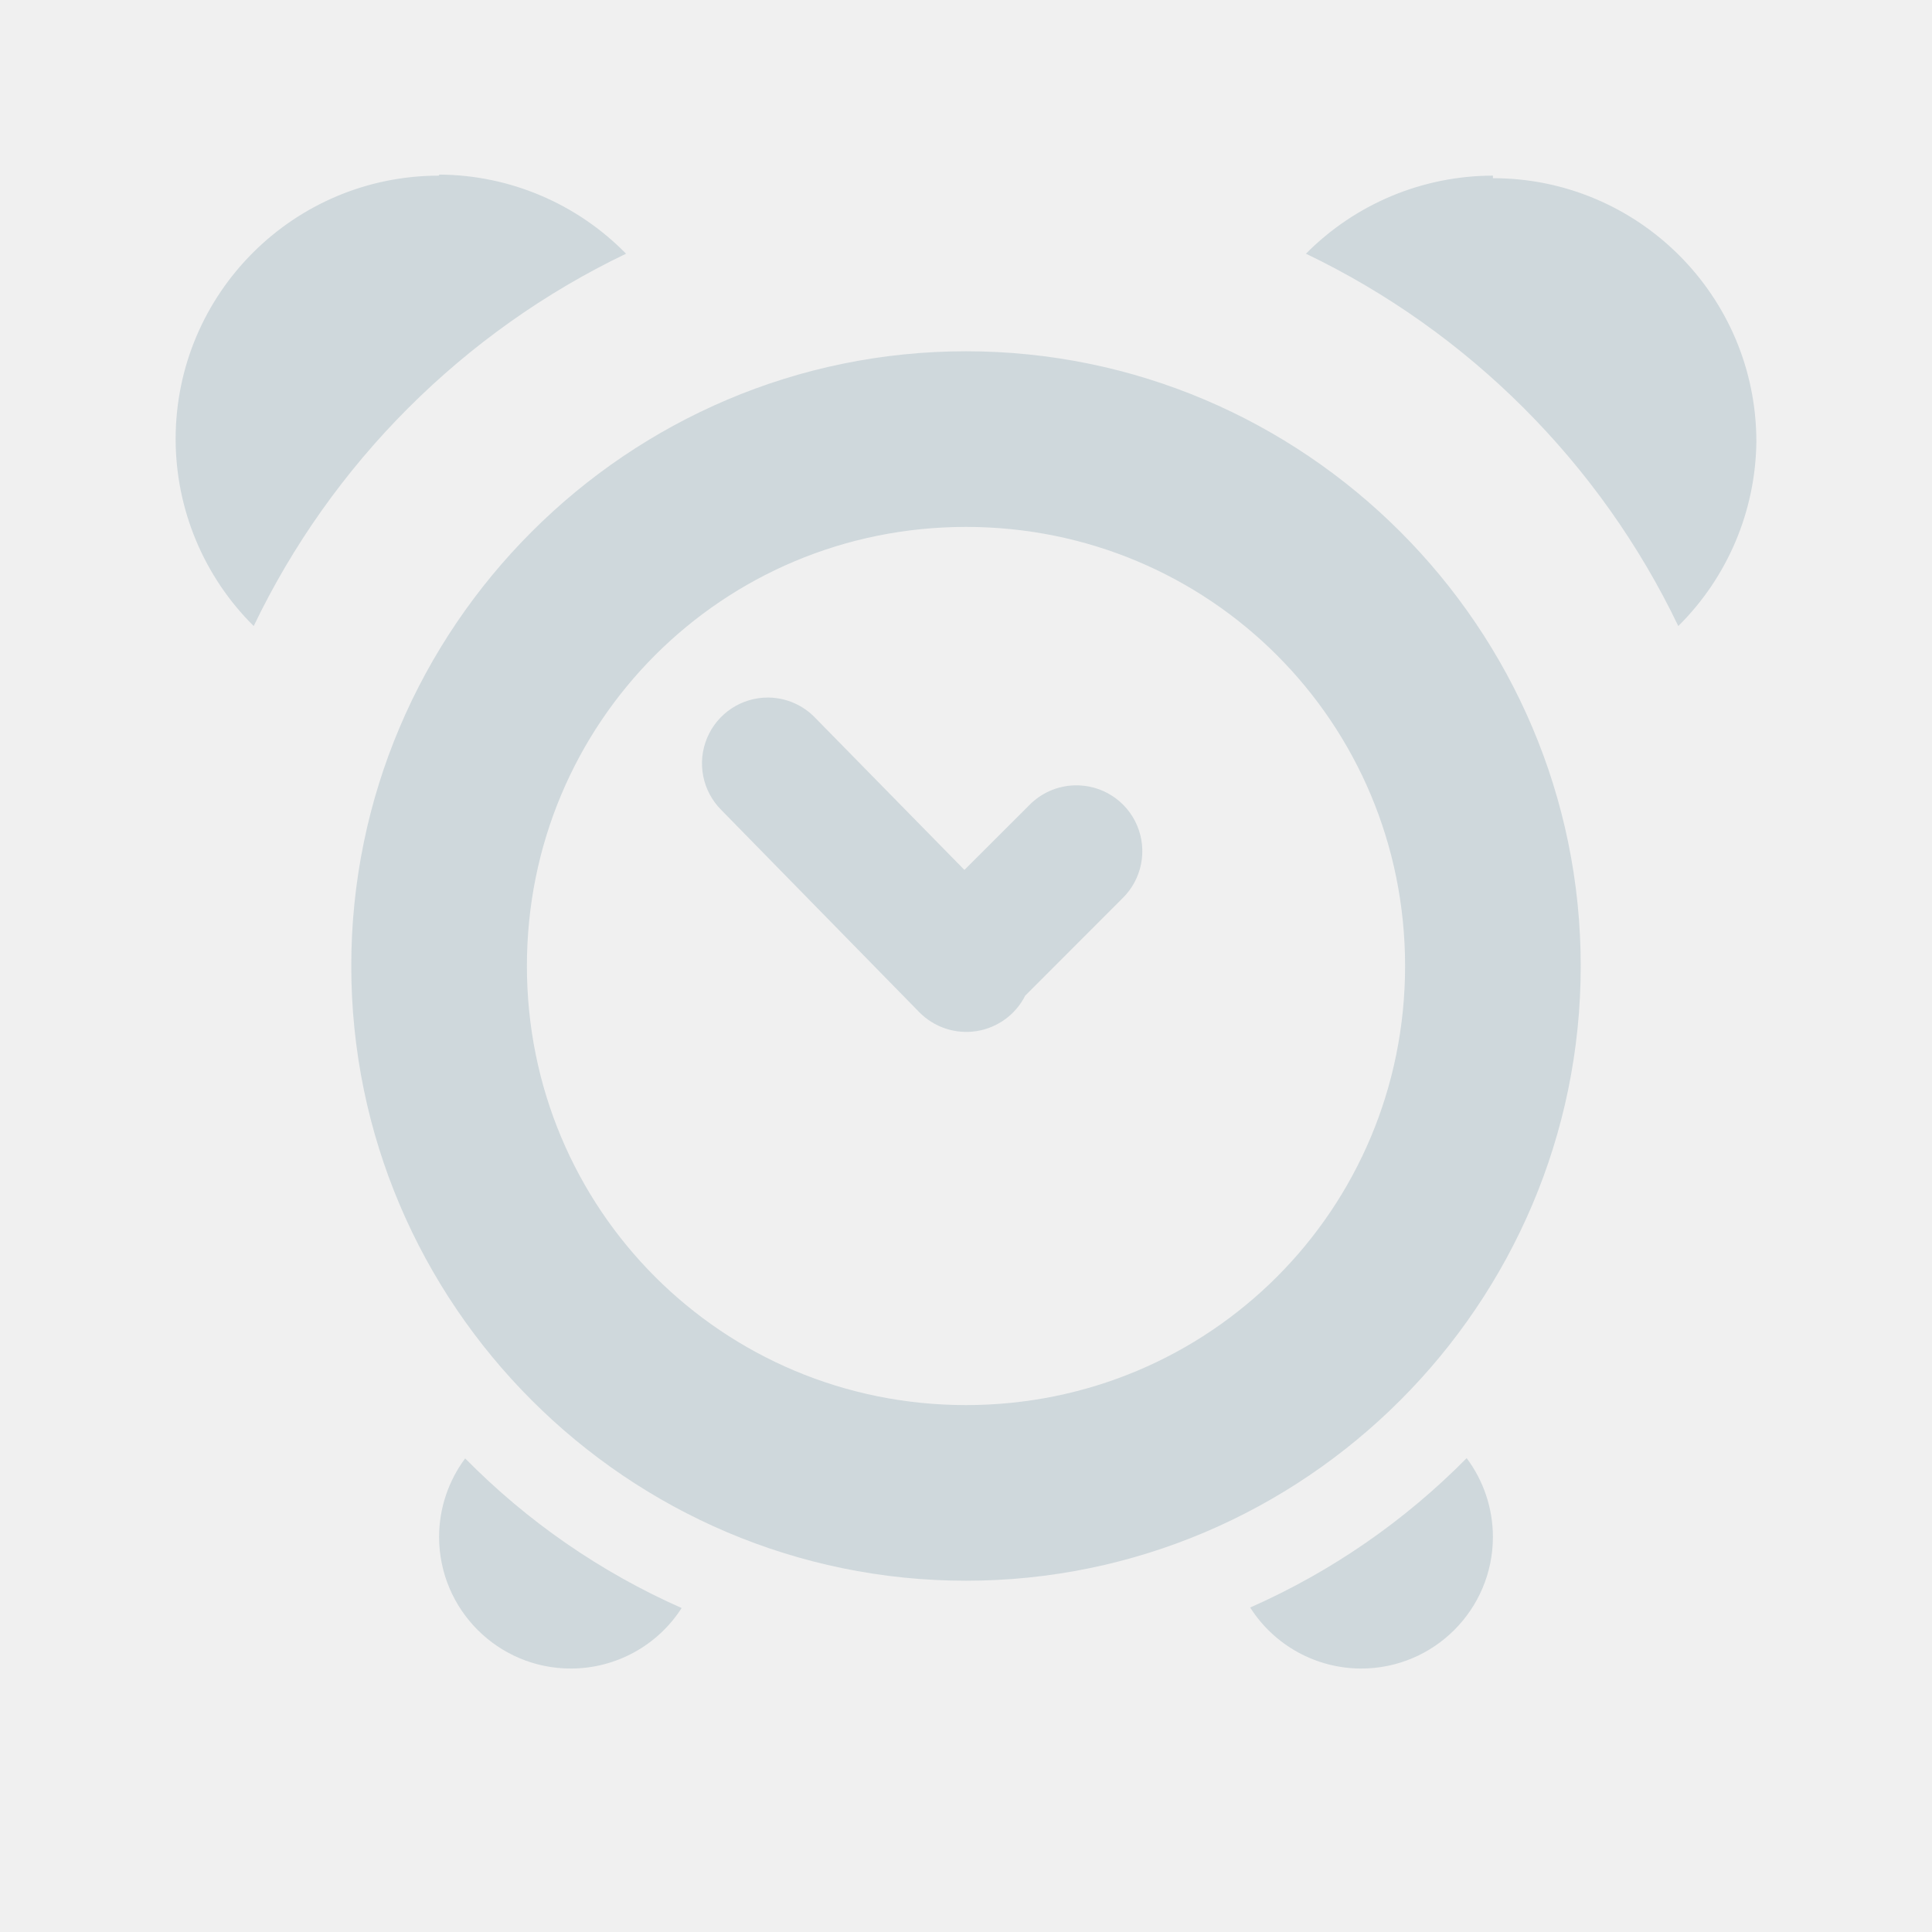
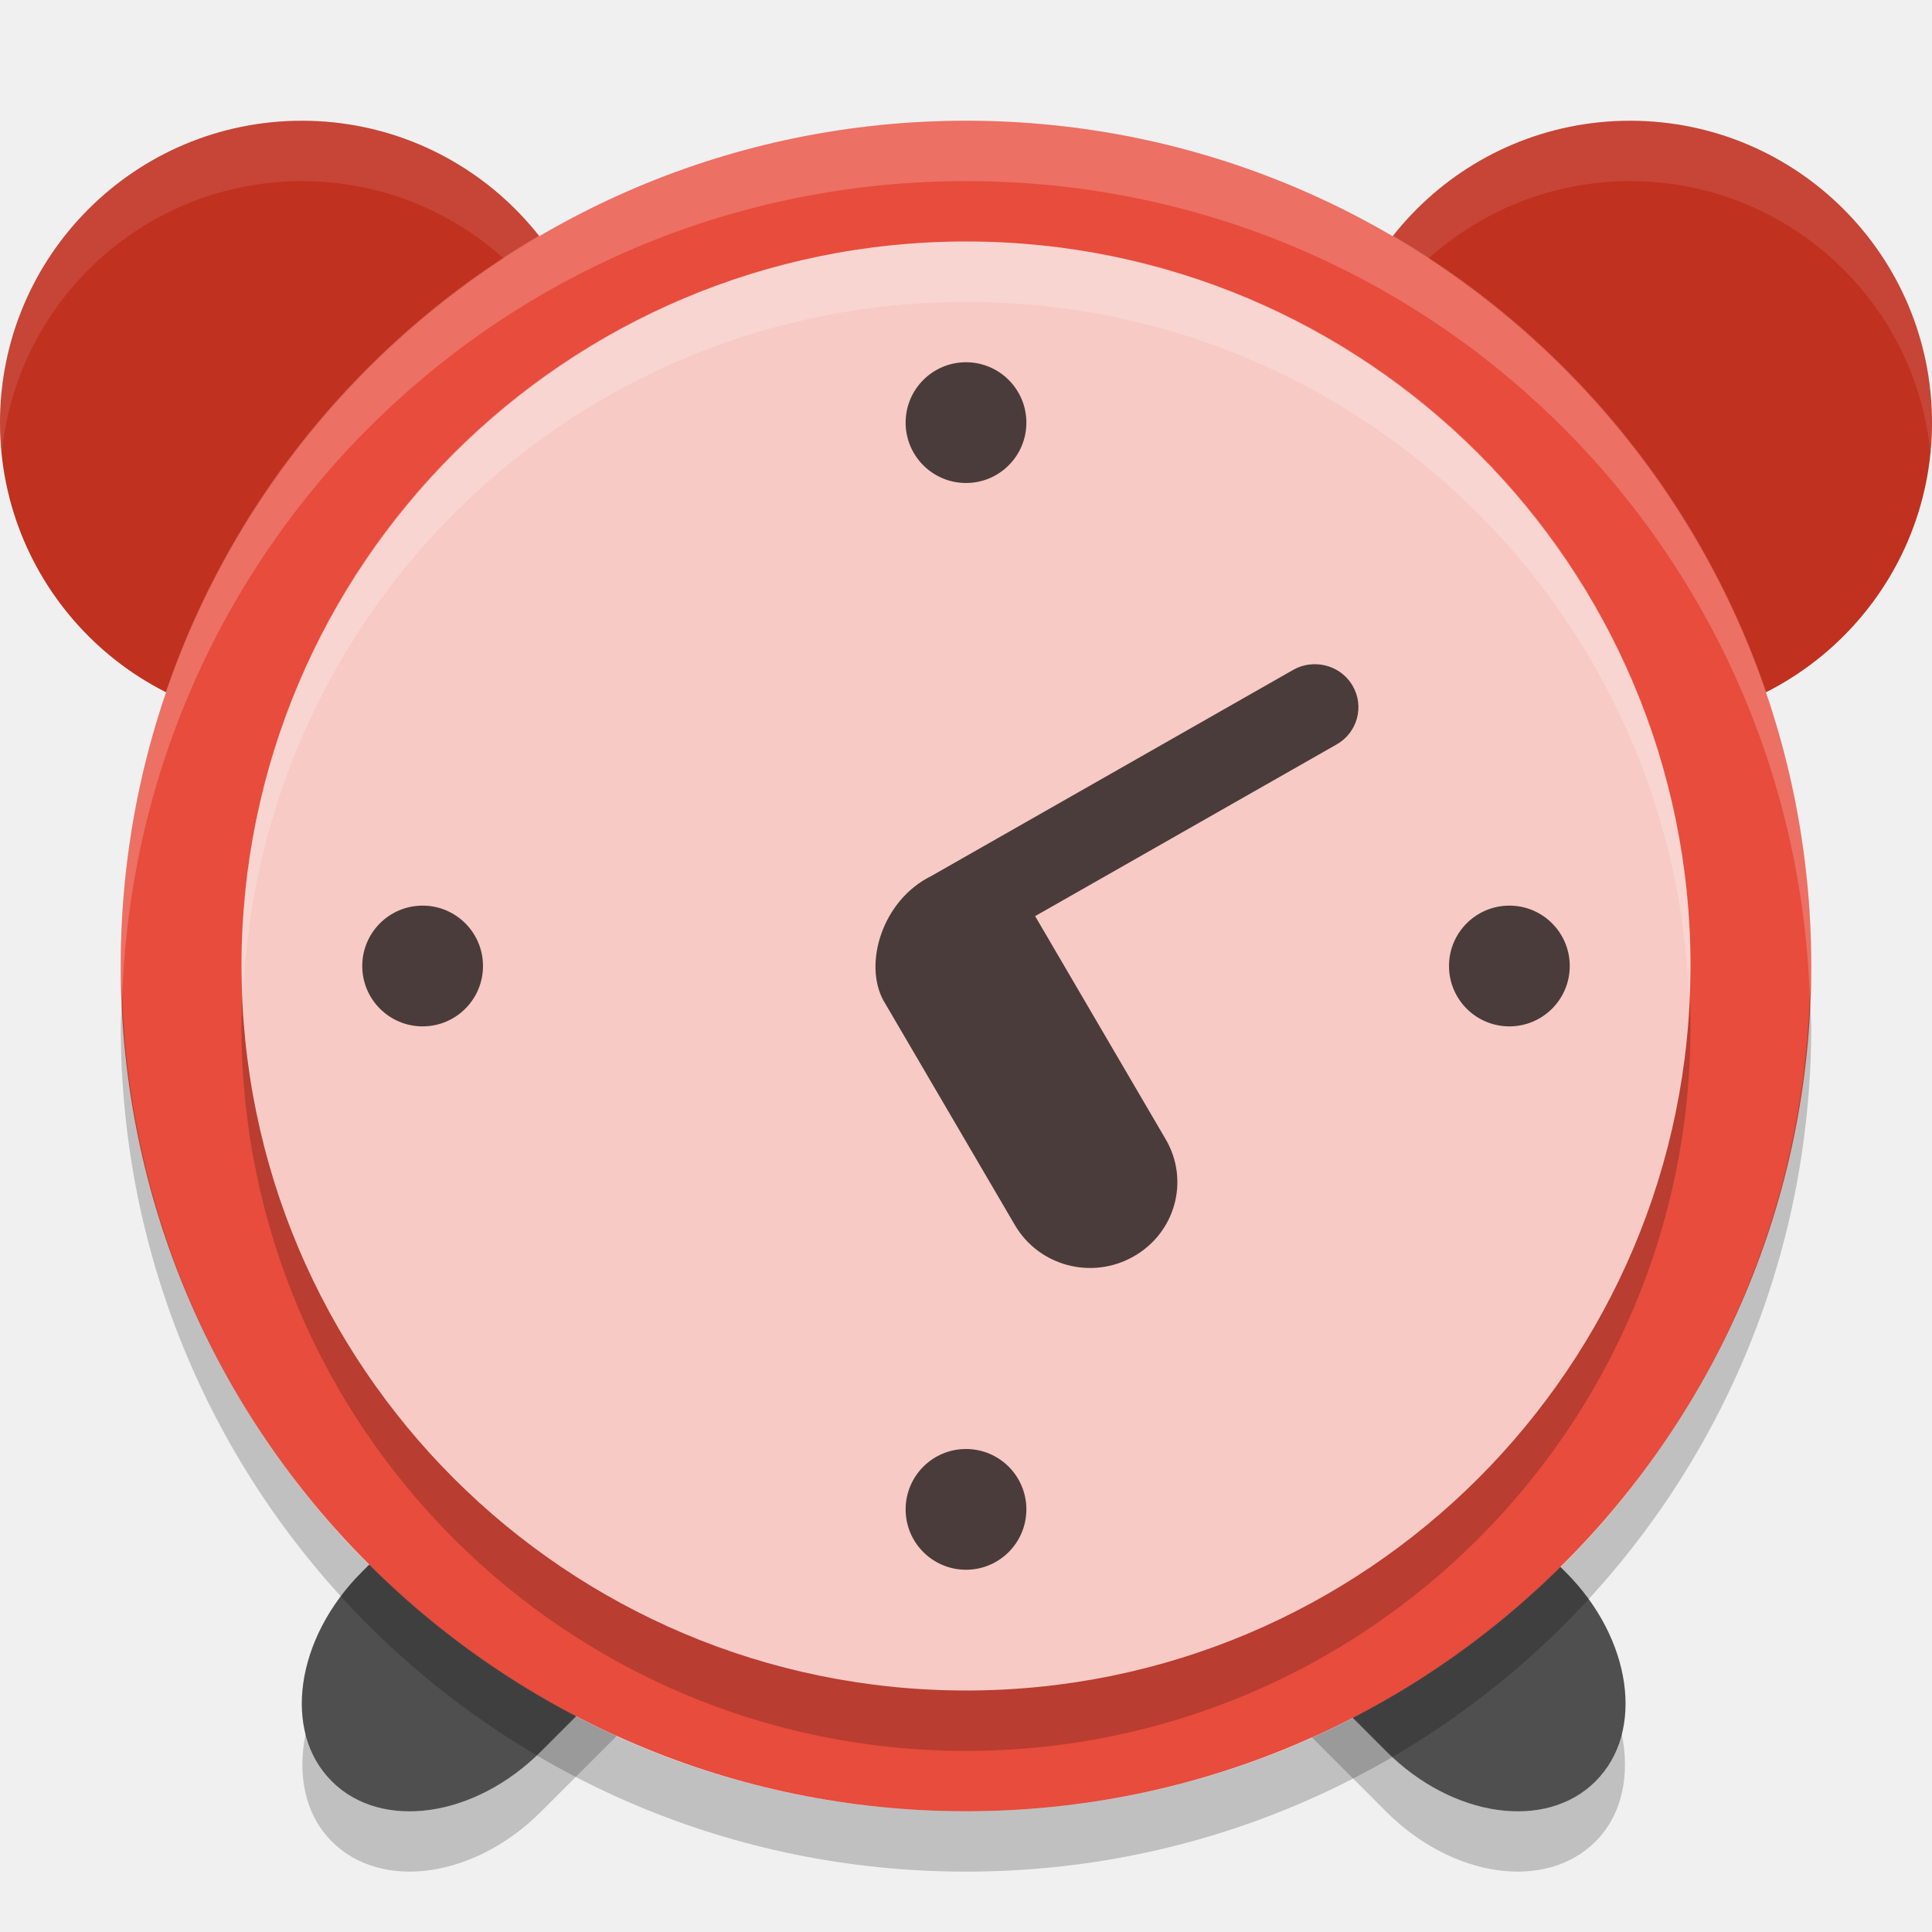
- <svg xmlns="http://www.w3.org/2000/svg" width="22" height="22" version="1.1" viewBox="0 0 22 22" style="enable-background:new">
+ <svg xmlns="http://www.w3.org/2000/svg" style="enable-background:new" width="32" height="32" version="1.1" viewBox="0 0 32 32">
+   <g id="22-22-kalarm">
+     <rect style="opacity:0.001" width="22" height="22" x="32" y="10" />
+     <path d="M 37 11.988 L 37 12 C 35.343 12 34 13.343 34 15 C 34.001 15.8 34.321 16.566 34.889 17.129 C 35.777 15.277 37.277 13.777 39.129 12.889 C 38.568 12.316 37.801 11.992 37 11.988 z M 49 12 C 48.2 12.001 47.434 12.321 46.871 12.889 C 48.723 13.777 50.223 15.277 51.111 17.129 C 51.672 16.573 51.992 15.819 52 15.029 C 52 13.372 50.657 12.029 49 12.029 L 49 12 z M 43 14 C 39.146 14 36 17.146 36 21 C 36 24.854 39.146 28 43 28 C 46.854 28 50 24.854 50 21 C 50 17.146 46.854 14 43 14 z M 43 16 C 45.773 16 48 18.227 48 21 C 48 23.773 45.773 26 43 26 C 40.227 26 38 23.773 38 21 C 38 18.227 40.227 16 43 16 z M 45.877 18.668 C 45.733 18.655 45.581 18.685 45.436 18.77 L 42.631 20.35 C 42.182 20.602 42.116 21.22 42.5 21.562 L 43.283 22.92 C 43.618 23.517 44.512 23.391 44.668 22.725 C 44.713 22.535 44.682 22.335 44.582 22.168 L 44.061 21.266 L 46.172 20.074 C 46.35 19.977 46.481 19.812 46.535 19.617 C 46.669 19.132 46.31 18.708 45.877 18.668 z M 48.701 26.604 C 47.994 27.321 47.158 27.898 46.236 28.305 C 46.511 28.737 46.988 28.999 47.5 29 C 48.328 29 49 28.328 49 27.5 C 49 27.177 48.895 26.862 48.701 26.604 z M 37.297 26.607 C 37.105 26.865 37.001 27.178 37 27.5 C 37 28.328 37.672 29 38.5 29 C 39.01 29 39.486 28.74 39.762 28.311 C 38.84 27.903 38.004 27.325 37.297 26.607 z" style="fill:#cfd8dc" />
+   </g>
  <g id="kalarm">
-     <rect width="22" height="22" x="0" y="0" style="opacity:0.001" />
-     <path d="M 5 1.988 L 5 2 A 3 3 0 0 0 2 5 A 3 3 0 0 0 2.889 7.129 C 3.777 5.277 5.277 3.777 7.129 2.889 A 3 3 0 0 0 5 1.988 z M 17 2 A 3 3 0 0 0 14.871 2.889 C 16.723 3.777 18.223 5.277 19.111 7.129 A 3 3 0 0 0 20 5.029 A 3 3 0 0 0 17 2.029 L 17 2 z M 11 4 C 7.146 4 4 7.146 4 11 C 4 14.854 7.146 18 11 18 C 14.854 18 18 14.854 18 11 C 18 7.146 14.854 4 11 4 z M 11 6 C 13.773 6 16 8.227 16 11 C 16 13.773 13.773 16 11 16 C 8.227 16 6 13.773 6 11 C 6 8.227 8.227 6 11 6 z M 8.75 7.943 A 0.75 0.75 0 0 0 8.215 9.225 L 10.467 11.525 A 0.751 0.751 0 0 0 11.674 11.338 L 12.781 10.23 A 0.75 0.75 0 0 0 12.234 8.943 A 0.75 0.75 0 0 0 11.719 9.17 L 10.982 9.906 L 9.285 8.176 A 0.75 0.75 0 0 0 8.75 7.943 z M 16.701 16.604 A 8 8 0 0 1 14.236 18.305 A 1.5 1.5 0 0 0 15.5 19 A 1.5 1.5 0 0 0 17 17.5 A 1.5 1.5 0 0 0 16.701 16.604 z M 5.297 16.607 A 1.5 1.5 0 0 0 5 17.5 A 1.5 1.5 0 0 0 6.5 19 A 1.5 1.5 0 0 0 7.762 18.311 A 8 8 0 0 1 5.297 16.607 z" style="fill:#cfd8dc" />
+     <rect width="32" height="32" x="0" y="0" style="opacity:0.001" />
+     <g>
+       <path style="fill:#4f4f4f" d="m 11.257,22.079 c -0.75,-0.04 -1.61,0.304 -2.296,0.99 l -2.97,2.97 c -1.097,1.097 -1.318,2.642 -0.495,3.465 0.823,0.823 2.368,0.602 3.465,-0.495 l 2.97,-2.97 c 1.097,-1.097 1.318,-2.642 0.495,-3.465 -0.308,-0.308 -0.719,-0.471 -1.169,-0.495 z m 9.408,0 c -0.45,0.024 -0.859,0.186 -1.168,0.495 -0.823,0.823 -0.602,2.368 0.495,3.465 l 2.97,2.97 c 1.097,1.097 2.642,1.318 3.465,0.495 0.823,-0.823 0.602,-2.368 -0.495,-3.465 l -2.97,-2.97 C 22.276,22.383 21.415,22.039 20.665,22.079 Z" />
+       <path style="fill:#c03120" d="M 5,2 A 5,5 0 0 0 0,7 5,5 0 0 0 5,12 5,5 0 0 0 10,7 5,5 0 0 0 5,2 Z m 22,0 a 5,5 0 0 0 -5,5 5,5 0 0 0 5,5 5,5 0 0 0 5,-5 5,5 0 0 0 -5,-5 z" />
+       <path style="opacity:0.1;fill:#ffffff" d="M 5,2 A 5,5 0 0 0 0,7 5,5 0 0 0 0.027,7.516 5,5 0 0 1 5,3 5,5 0 0 1 9.973,7.484 5,5 0 0 0 10,7 a 5,5 0 0 0 -5,-5 z M 27,2 A 5,5 0 0 0 22,7 5,5 0 0 0 22.027,7.516 5,5 0 0 1 27,3 5,5 0 0 1 31.973,7.484 5,5 0 0 0 32,7 5,5 0 0 0 27,2 Z" />
+       <path style="opacity:0.2" d="m 12.859,24.369 c -0.119,0.576 -0.427,1.17 -0.927,1.67 L 8.961,29.008 C 7.864,30.105 6.321,30.325 5.498,29.502 5.278,29.282 5.138,29.009 5.064,28.707 c -0.143,0.686 -0.014,1.348 0.433,1.795 0.823,0.823 2.366,0.603 3.463,-0.494 l 2.971,-2.971 c 0.803,-0.803 1.129,-1.844 0.927,-2.668 z m 6.205,0 c -0.201,0.824 0.125,1.865 0.928,2.668 l 2.969,2.971 c 1.097,1.097 2.642,1.317 3.465,0.494 0.447,-0.447 0.576,-1.109 0.433,-1.795 -0.073,0.302 -0.213,0.575 -0.433,0.795 -0.823,0.823 -2.368,0.603 -3.465,-0.494 l -2.969,-2.969 c -0.5,-0.5 -0.808,-1.094 -0.928,-1.67 z" />
+       <rect style="fill:#e74c3c" width="28" height="28" x="-30" y="-30" rx="14" ry="14" transform="matrix(0,-1,-1,0,0,0)" />
+       <rect style="opacity:0.2" width="24" height="24" x="-29" y="-28" rx="12" ry="12" transform="matrix(0,-1,-1,0,0,0)" />
+       <path style="opacity:0.2;fill:#ffffff" d="M 16,2 C 8.244,2 2,8.244 2,16 2,16.169 2.019,16.333 2.025,16.5 2.289,8.979 8.413,3 16,3 c 7.587,0 13.711,5.979 13.975,13.5 0.005,-0.167 0.025,-0.331 0.025,-0.5 0,-7.756 -6.244,-14 -14,-14 z" />
+       <rect style="fill:#f8cac5" width="24" height="24" x="-28" y="-28" rx="12" ry="12" transform="matrix(0,-1,-1,0,0,0)" />
+       <path style="opacity:0.7" d="m 16,6 a 1,1 0 0 0 -1,1 1,1 0 0 0 1,1 1,1 0 0 0 1,-1 1,1 0 0 0 -1,-1 z m 5.689,5.006 c -0.093,0.011 -0.185,0.041 -0.271,0.09 l -5.99,3.412 c -0.817,0.401 -1.128,1.453 -0.797,2.061 l 2.178,3.721 c 0.399,0.682 1.277,0.914 1.969,0.52 0.692,-0.394 0.928,-1.26 0.529,-1.941 l -2.162,-3.695 4.994,-2.844 c 0.346,-0.197 0.463,-0.632 0.264,-0.973 -0.15,-0.256 -0.434,-0.384 -0.713,-0.35 z M 7,15 a 1,1 0 0 0 -1,1 1,1 0 0 0 1,1 1,1 0 0 0 1,-1 1,1 0 0 0 -1,-1 z m 18,0 a 1,1 0 0 0 -1,1 1,1 0 0 0 1,1 1,1 0 0 0 1,-1 1,1 0 0 0 -1,-1 z m -9,9 a 1,1 0 0 0 -1,1 1,1 0 0 0 1,1 1,1 0 0 0 1,-1 1,1 0 0 0 -1,-1 z" />
+       <path style="opacity:0.2" d="M 2.025,16.5 C 2.019,16.667 2,16.831 2,17 2,24.756 8.244,31 16,31 23.756,31 30,24.756 30,17 30,16.831 29.98,16.667 29.975,16.5 29.711,24.021 23.587,30 16,30 8.413,30 2.289,24.021 2.025,16.5 Z" />
+       <path style="opacity:0.2;fill:#ffffff" d="M 16,4 C 9.352,4 4,9.352 4,16 4,16.169 4.019,16.333 4.025,16.5 4.288,10.088 9.521,5 16,5 22.479,5 27.712,10.088 27.975,16.5 27.981,16.333 28,16.169 28,16 28,9.352 22.648,4 16,4 Z" />
+     </g>
  </g>
</svg>
